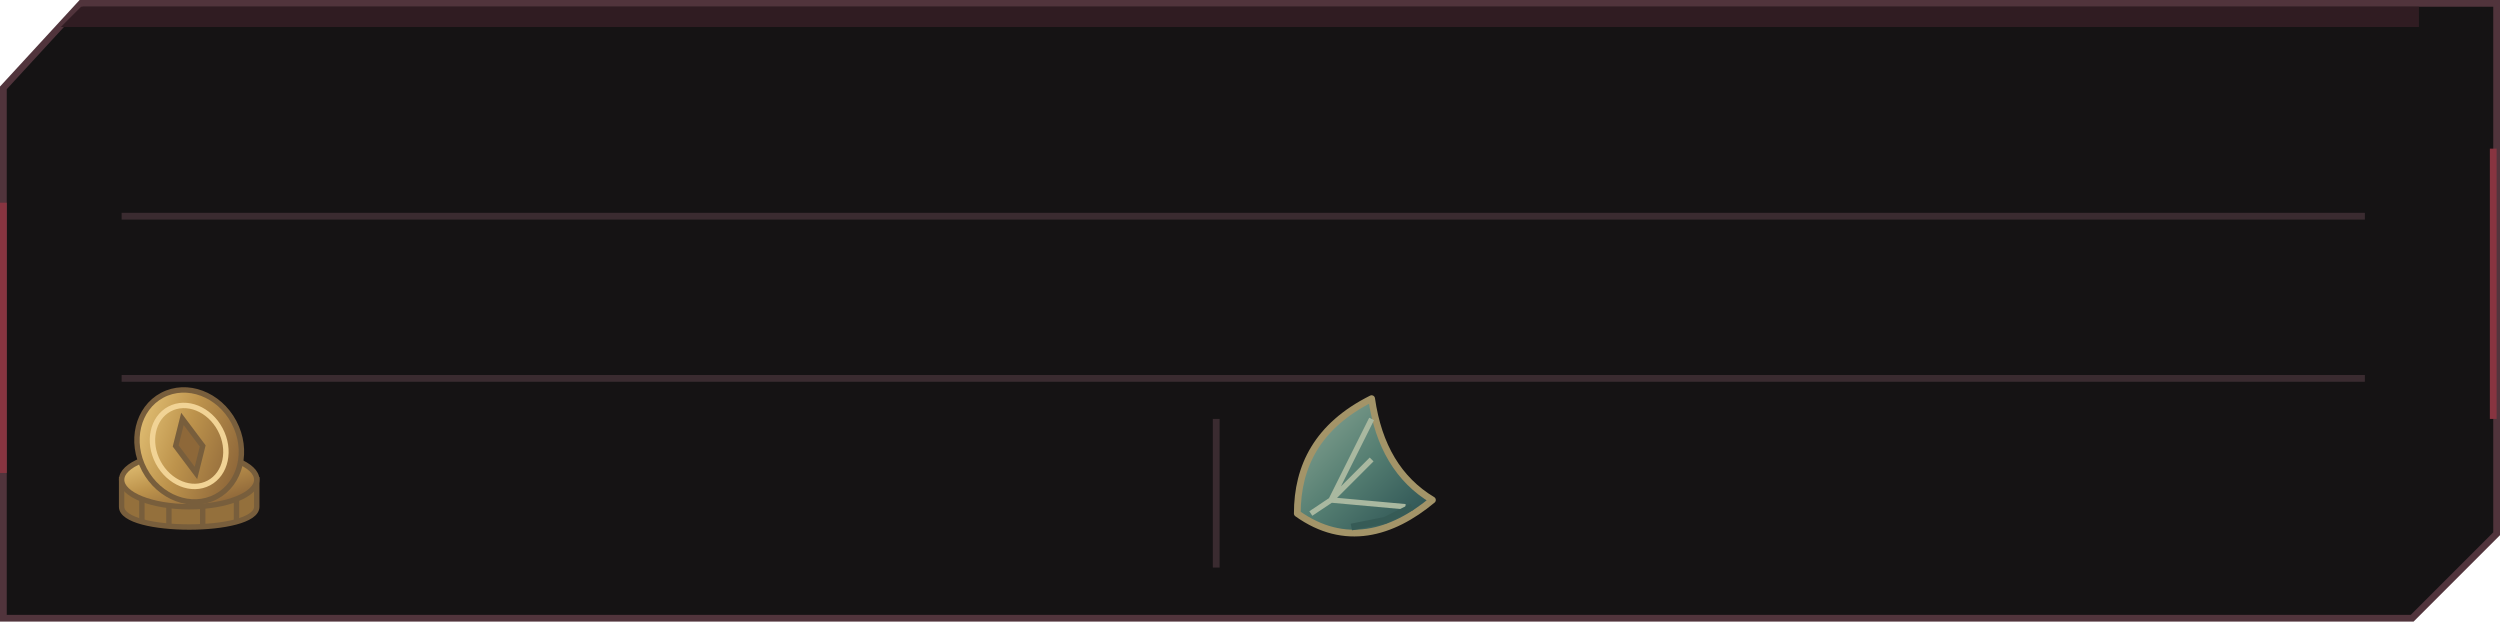
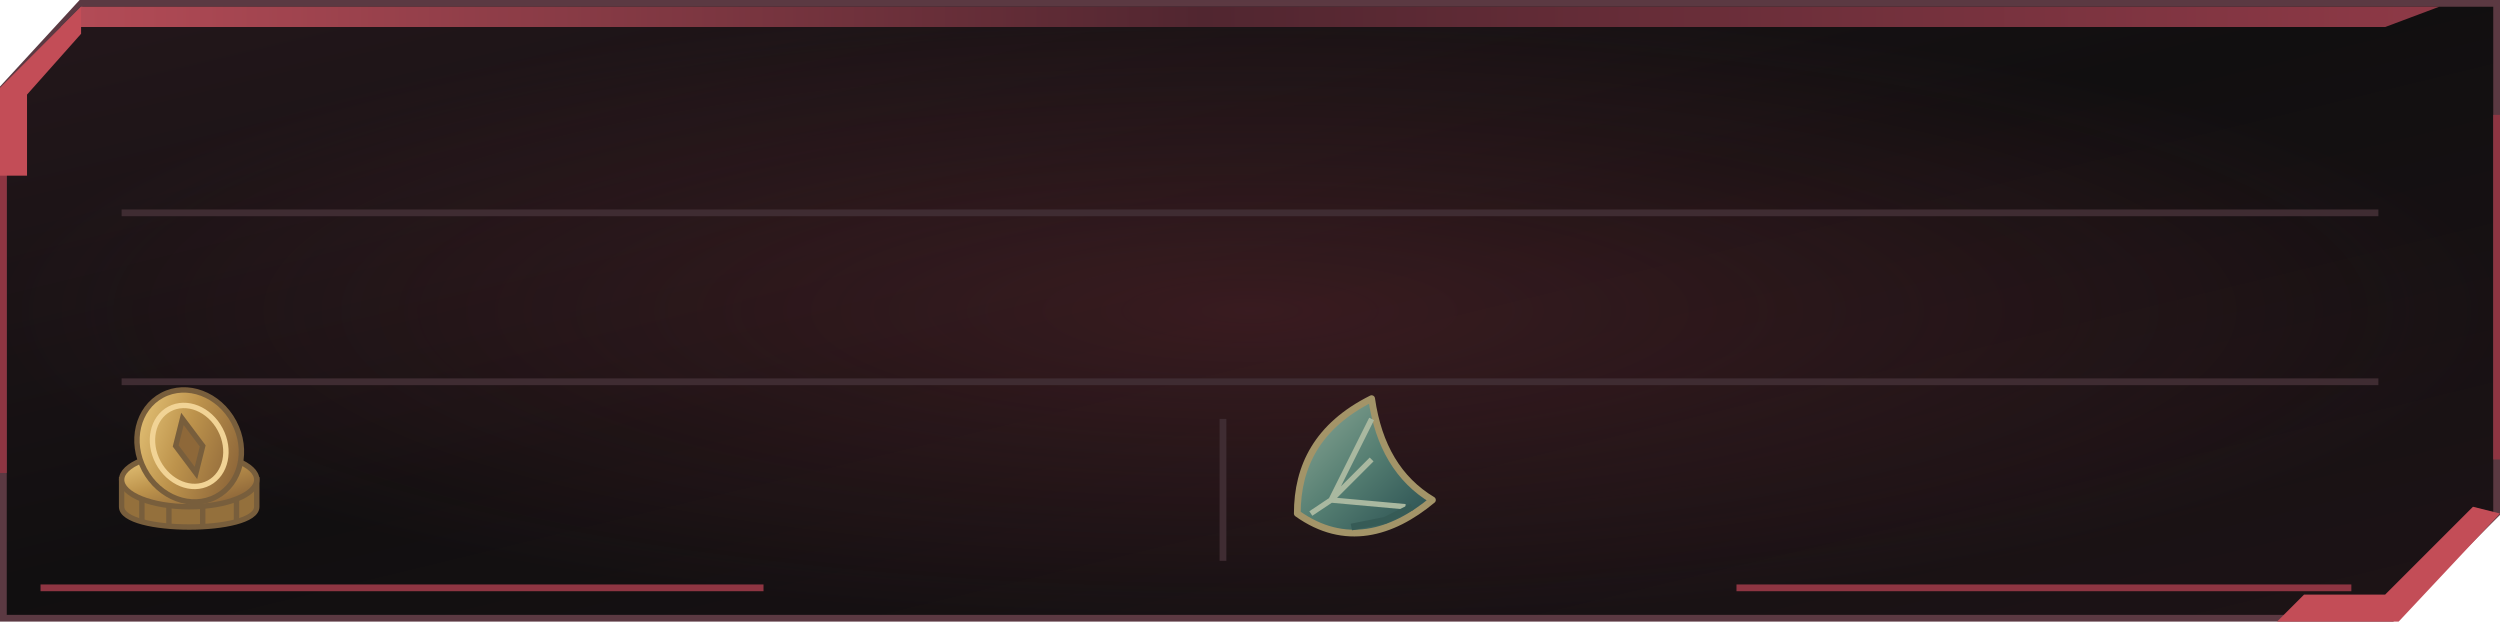
<svg xmlns="http://www.w3.org/2000/svg" width="370" height="92" viewBox="0 0 370 92">
  <defs>
+     <linearGradient id="bg" x2="1" y2="1">
+       <stop stop-color="#24171b" />
+       <stop offset=".48" stop-color="#110f10" />
+       <stop offset="1" stop-color="#1d1316" />
+     </linearGradient>
+     <linearGradient id="edge" x2="1">
+       <stop stop-color="#b34b56" />
+       <stop offset=".48" stop-color="#512630" />
+       <stop offset="1" stop-color="#8d3946" />
+     </linearGradient>
    <linearGradient id="coin" x2=".8" y2="1">
      <stop stop-color="#edcd80" />
      <stop offset=".5" stop-color="#bd934c" />
      <stop offset="1" stop-color="#886137" />
    </linearGradient>
    <linearGradient id="scale" x2="1" y2="1">
      <stop stop-color="#8ea997" />
      <stop offset=".5" stop-color="#547d71" />
      <stop offset="1" stop-color="#264b4e" />
    </linearGradient>
+     <radialGradient id="glow">
+       <stop stop-color="#a83e4c" stop-opacity=".26" />
+       <stop offset="1" stop-color="#a83e4c" stop-opacity="0" />
+     </radialGradient>
  </defs>
-   <path fill="#151314" stroke="#51343c" d="M12 .5H369.5V79L357 91.5H.5V13Z" />
-   <path fill="#301c22" d="M12 1h346v3H9Z" />
-   <path stroke="#3a2b30" d="M18 32h332M18 56h332M180 62v22" />
-   <path stroke="#873440" d="M.5 30v40M369 22v40" />
+   <path fill="url(#bg)" stroke="#5b3942" d="M12 .5H369.5V76L354 91.5H.5V13Z" />
+   <path fill="url(#glow)" d="M0 0h370v92H0z" />
+   <path fill="url(#edge)" d="M12 1h349l-8 3H9Z" />
+   <path fill="none" stroke="#3f2c32" d="M18 31.5h334M18 56.5h334M181 62v21" />
+   <path fill="none" stroke="#8e3542" d="M.5 24V70M369.5 17V68M6 87h107M257 87h91" />
+   <path fill="#c34d57" d="M0 13 12 1v4L4 14v12H0zM370 76l-15 16h-18l4-4h12l13-13z" />
  <g transform="translate(-30 18)" stroke="#785e3c" stroke-width=".8">
    <path fill="#94703c" d="M48 53v4c0 4 20 4 20 0v-4z" />
    <ellipse cx="58" cy="53" rx="10" ry="4" fill="url(#coin)" />
    <path d="M51 56v3m4-2v3m5-3v3m5-4v3" />
    <ellipse cx="58" cy="48" rx="7.5" ry="8.5" transform="rotate(-28 58 48)" fill="url(#coin)" />
    <ellipse cx="58" cy="48" rx="5.2" ry="6.2" transform="rotate(-28 58 48)" fill="none" stroke="#f1d395" />
    <path d="m57 44 3 4-1 4-3-4z" fill="#8e6839" />
  </g>
  <g transform="translate(22 20)" stroke-linejoin="round">
    <path d="M181 39c-8 4-11 10-11 17 7 5 14 3 20-2-5-3-8-8-9-15Z" fill="url(#scale)" stroke="#a39468" />
    <path d="m181 42-6 12 11 1m-11-1 6-6m-6 6-3 2" fill="none" stroke="#a9b8a0" stroke-width=".8" />
    <path d="m178 58 5-1 4-2" fill="none" stroke="#365b56" />
  </g>
</svg>
